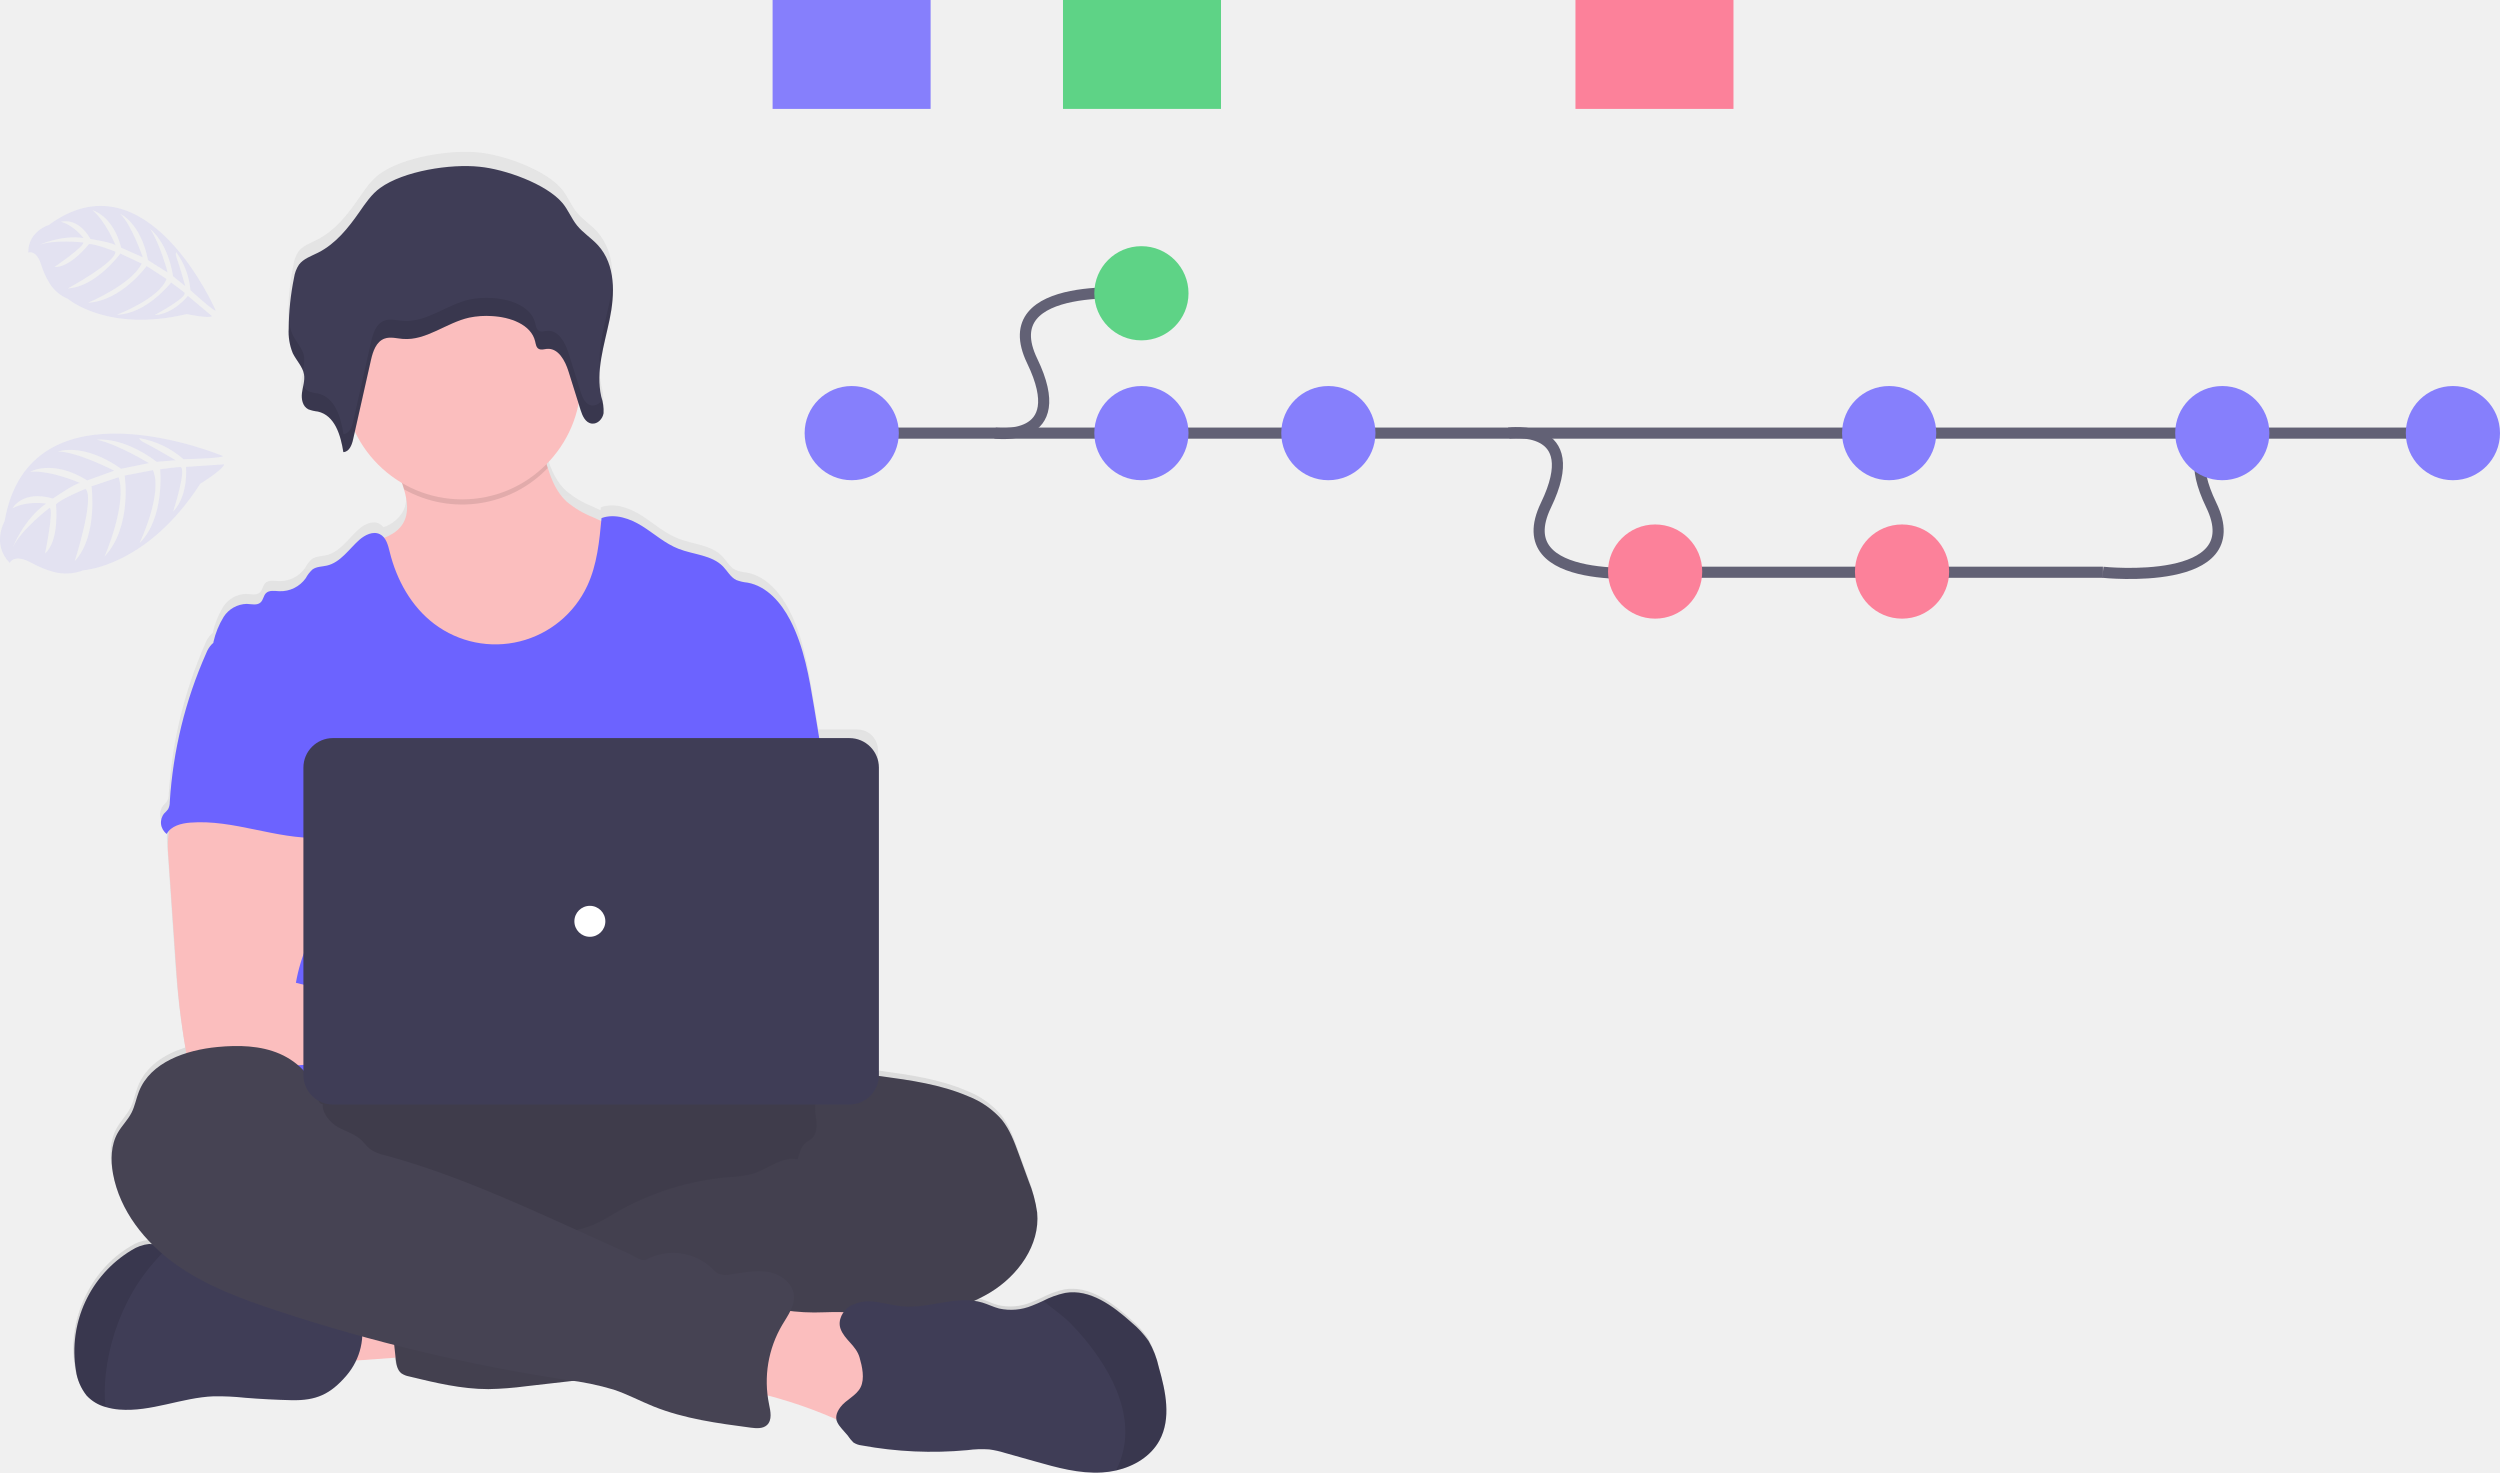
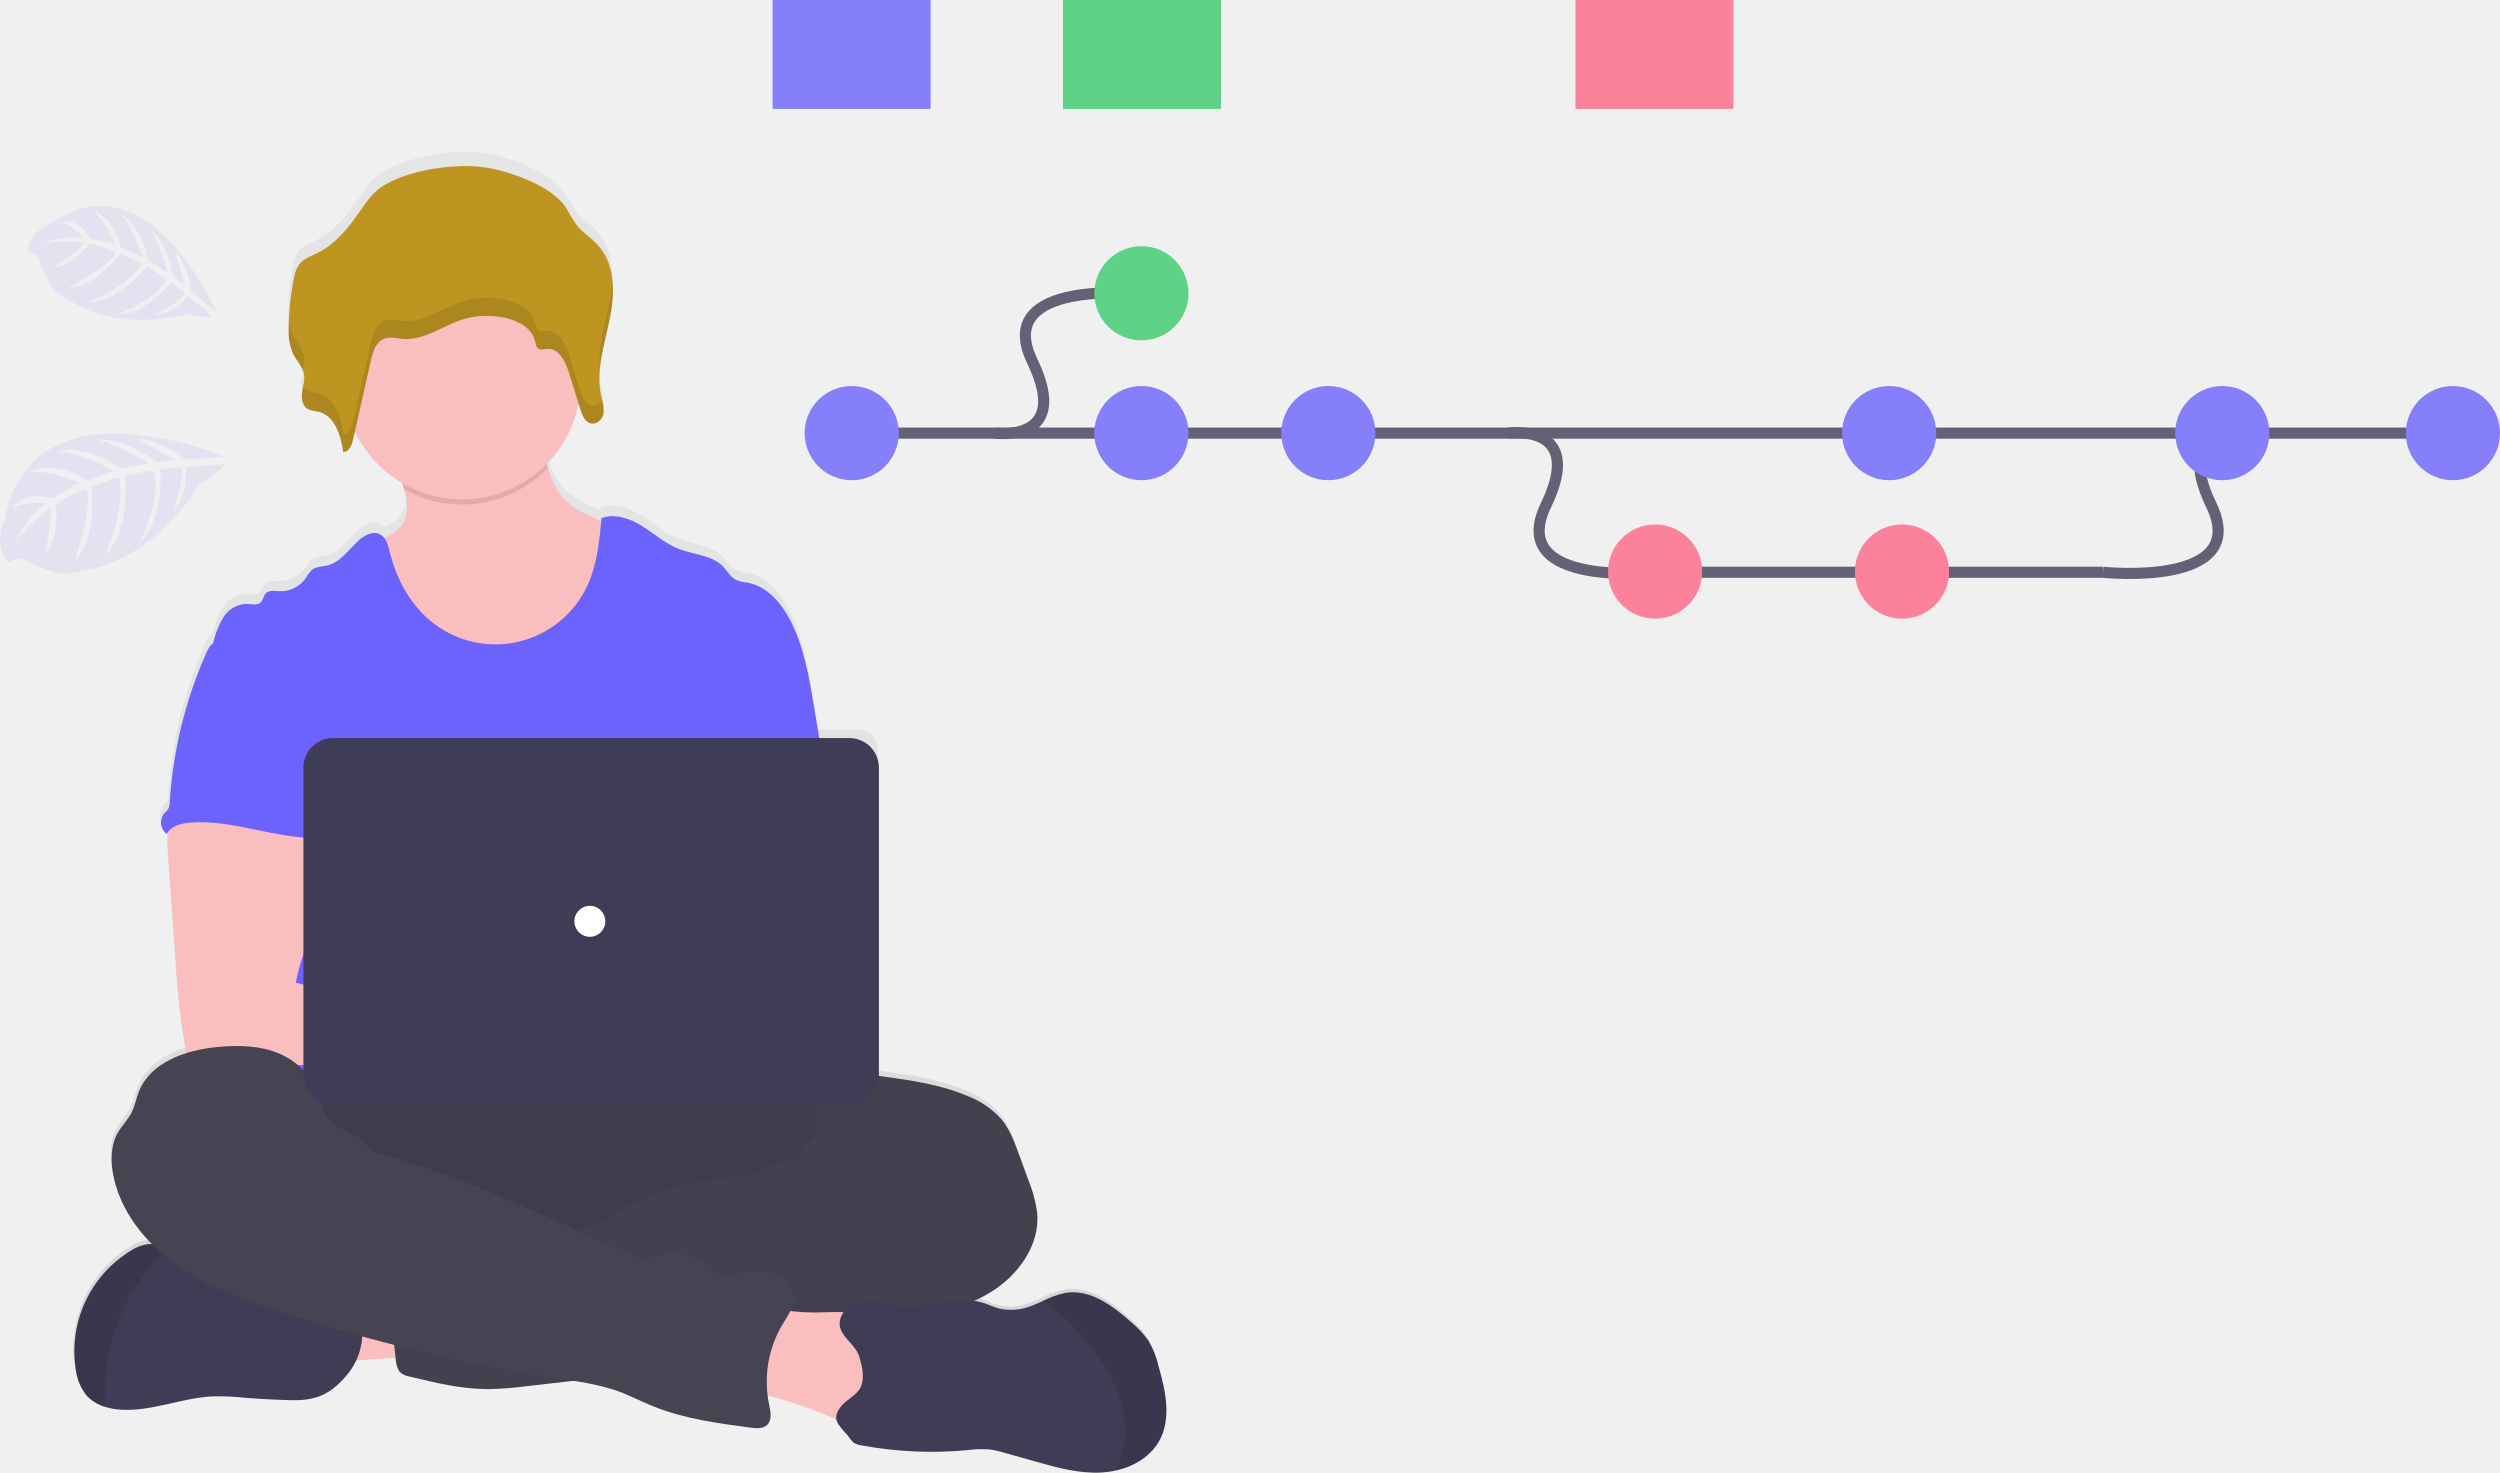
<svg xmlns="http://www.w3.org/2000/svg" viewBox="0 0 674.38 397.257">
  <defs>
-     <style>.a{fill:url(#a);}.b{fill:#fbbebe;}.c{fill:#464353;}.d,.i{opacity:0.1;}.e{fill:#6c63ff;}.f{opacity:0.05;}.g{fill:#3f3d56;}.h{fill:#fff;}.j{opacity:0.8;}.k{fill:none;stroke:#3f3d56;stroke-miterlimit:10;stroke-width:3px;}.l{fill:#3acc6c;}.m{fill:#ff6584;}</style>
+     <style>.a{fill:url(#a);}.b{fill:#fbbebe;}.c{fill:#464353;}.d,.i{opacity:0.1;}.e{fill:#6c63ff;}.f{opacity:0.05;}.g{fill:#3f3d56;}.h{fill:#fff;}.j{opacity:0.8;}.k{fill:none;stroke:#3f3d56;stroke-miterlimit:10;stroke-width:3px;}.l{fill:#3acc6c;}.m{fill:#ff6584;}.n{fill:#bf9521}</style>
    <linearGradient id="a" x1="0.5" y1="1" x2="0.5" gradientUnits="objectBoundingBox">
      <stop offset="0" stop-color="gray" stop-opacity="0.251" />
      <stop offset="0.54" stop-color="gray" stop-opacity="0.122" />
      <stop offset="1" stop-color="gray" stop-opacity="0.102" />
    </linearGradient>
  </defs>
  <g transform="translate(-0.003 -85.389)">
    <path class="a" d="M401.908,612.036a26.42,26.42,0,0,0-2.785-7.261,25.429,25.429,0,0,0-4.56-4.991c-5.047-4.581-11.243-9.231-17.933-8.075a23.943,23.943,0,0,0-5.945,2.172c-.975.453-1.956.905-2.959,1.288a14.738,14.738,0,0,1-8.925.78c-1.532-.411-2.959-1.149-4.469-1.608a14.163,14.163,0,0,0-2.193-.473,37.35,37.35,0,0,0,4.24-2.235c7.5-4.595,13.491-12.9,12.656-21.783a35.963,35.963,0,0,0-2.325-8.667l-2.673-7.393c-1.156-3.2-2.353-6.467-4.462-9.127a23.093,23.093,0,0,0-9.14-6.474c-7.414-3.223-15.517-4.358-23.516-5.458l-.557-.077V446.241a5.569,5.569,0,0,0-5.569-5.569H310.281q-.7-4.26-1.392-8.507c-1.323-8.082-2.694-16.311-6.418-23.586-2.437-4.762-6.314-9.308-11.542-10.24a11.2,11.2,0,0,1-3-.7c-1.532-.752-2.367-2.423-3.543-3.655-3.035-3.181-7.971-3.23-12.036-4.873-3.592-1.427-6.53-4.114-9.8-6.182s-7.337-3.536-10.957-2.193a7.344,7.344,0,0,1-.077.787l-2.325-1.072a25.613,25.613,0,0,1-7.073-4.26c-2.583-2.437-3.961-5.667-5.033-9.1-.111-.355-.216-.7-.327-1.079a32.322,32.322,0,0,0,8.66-16.534l.564,1.831a12.157,12.157,0,0,0,.446,1.211,4.776,4.776,0,0,0,1.392,1.97,2.472,2.472,0,0,0,.585.341,2.437,2.437,0,0,0,.6.153,2.228,2.228,0,0,0,.863-.063,3.293,3.293,0,0,0,2.088-1.935,4.176,4.176,0,0,0,.244-.849,4.391,4.391,0,0,0,.049-.529v-.724a1.358,1.358,0,0,0-.035-.348v-.181a2.026,2.026,0,0,0-.07-.411c-.028-.132,0-.077,0-.111-.035-.174-.077-.355-.111-.529v-.132c0-.042-.063-.285-.1-.432s-.049-.188-.07-.285v-.042h0c-.07-.278-.132-.55-.195-.828a23.933,23.933,0,0,1-.383-7.351,78.715,78.715,0,0,1,1.991-10.686l.146-.634c.056-.244.111-.487.16-.738.111-.5.223-1,.327-1.511h0l.251-1.281.188-1.142V324.1a33,33,0,0,0,.244-7.818h0a16.452,16.452,0,0,0-3.919-9.83c-1.747-1.942-4.052-3.376-5.674-5.416-1.518-1.907-2.374-4.26-3.947-6.133-4.344-5.186-15.5-9.182-22.339-9.878-7.839-.794-20.5,1.211-26.823,5.841-2.339,1.706-3.94,4.177-5.569,6.516-2.993,4.351-6.391,8.695-11.187,11.138-1.81.919-3.885,1.615-5.089,3.216a8.7,8.7,0,0,0-1.358,3.606,71.5,71.5,0,0,0-1.434,13.77h0v1.74a12.691,12.691,0,0,0,1.086,5.033c.111.237.237.466.369.7l.084.146a27.692,27.692,0,0,1,2.228,3.794,5.026,5.026,0,0,1,.341,1.156,8.521,8.521,0,0,1-.195,3.049h0a2.678,2.678,0,0,1-.09.459l-.063.3a.587.587,0,0,1-.056.306c-.056.3-.1.6-.146.891h0a6.265,6.265,0,0,0,.153,2.409,3.168,3.168,0,0,0,1.545,2.088,4.526,4.526,0,0,0,1.253.39c.439.077.884.125,1.316.223a6.494,6.494,0,0,1,1.594.592,6.417,6.417,0,0,1,1.344.863,7.656,7.656,0,0,1,.578.585,9.745,9.745,0,0,1,.989,1.351q.223.369.418.752a17.176,17.176,0,0,1,1.19,3.147c.181.647.334,1.3.466,1.956.063.292.118.585.167.87s.1.578.139.863h0a2.028,2.028,0,0,0,.557-.111,3.762,3.762,0,0,0,1.914-2.715c.056-.195.1-.383.146-.571.16-.7.327-1.462.487-2.193a32.281,32.281,0,0,0,12.7,13.993c.195.578.383,1.149.55,1.733.912,3.154,1.351,6.453-.23,9.21a9.745,9.745,0,0,1-5.138,4,3.4,3.4,0,0,0-1.149-.975c-1.831-.919-4.031.195-5.569,1.566-2.785,2.52-5.054,6.133-8.716,6.961-1.323.306-2.785.244-3.885,1.051a9.05,9.05,0,0,0-1.8,2.367,8.3,8.3,0,0,1-7.122,3.55c-1.274-.063-2.785-.355-3.655.578-.647.7-.7,1.8-1.392,2.457-.933.919-2.464.473-3.766.418a7.525,7.525,0,0,0-6.2,3.55,23.2,23.2,0,0,0-2.785,6.961v.042a4.976,4.976,0,0,0-.508.425,7.344,7.344,0,0,0-1.538,2.492,118.95,118.95,0,0,0-9.816,40.5,4.177,4.177,0,0,1-.446,1.963,9.658,9.658,0,0,1-1.023,1.114,3.905,3.905,0,0,0,.647,5.569,4.384,4.384,0,0,1,.745-.989c-.077.32-.146.633-.195.919a24.706,24.706,0,0,0-.077,6.126q.989,14.508,2,28.995c.188,2.736.376,5.465.627,8.194q.731,7.922,2.088,15.782a6.8,6.8,0,0,0,.153.7c-5.674,1.8-10.721,5.061-12.844,10.5-.738,1.88-1.072,3.926-1.977,5.729-1,1.977-2.631,3.557-3.717,5.493-1.873,3.328-1.956,7.407-1.274,11.138,1.316,7.275,5.249,13.777,10.442,19.068h-.7a10.889,10.889,0,0,0-4.755,1.706c-10.985,6.418-17.265,20.188-14.974,32.761a14.055,14.055,0,0,0,2.882,6.822,10.8,10.8,0,0,0,5.068,3.1,17.608,17.608,0,0,0,3.738.7c8.563.7,16.854-3.272,25.437-3.606a68.219,68.219,0,0,1,8.514.4q6.2.515,12.426.654c6.746.16,10.54-1.636,14.842-6.676a18.171,18.171,0,0,0,2.624-4.135c3.662-.209,7.706-.529,10.63-.766l.042.4c.16,1.392.4,2.993,1.518,3.871a5.3,5.3,0,0,0,2.088.856c7.031,1.727,14.146,3.481,21.386,3.481a90.293,90.293,0,0,0,10.157-.78l12.719-1.469a63.357,63.357,0,0,1,10.93,2.381c3.676,1.246,7.108,3.1,10.7,4.567,8.354,3.383,17.334,4.595,26.231,5.778,1.518.2,3.258.341,4.379-.7,1.448-1.392.968-3.717.557-5.667-.167-.8-.292-1.6-.39-2.409a122,122,0,0,1,17.571,6.1l1,.439c.292,1.518,1.692,2.729,3.035,4.365a11.135,11.135,0,0,0,1.538,1.907,5.132,5.132,0,0,0,2.207.794,102.9,102.9,0,0,0,28.493,1.288,29.146,29.146,0,0,1,5.876-.2,25.464,25.464,0,0,1,4.246.954l8.054,2.311c5.938,1.7,12.016,3.418,18.177,3.035a23.256,23.256,0,0,0,3.71-.536c4.873-1.128,9.412-3.85,11.751-8.229C405.215,625.9,403.69,618.58,401.908,612.036Z" transform="translate(-89.524 -158.501)" />
    <path class="b" d="M205.03,745.4c-1.469-3.342-2.861-7.184-1.392-10.526a8.945,8.945,0,0,1,4.629-4.351,22.276,22.276,0,0,1,6.265-1.545A87.438,87.438,0,0,1,234.9,728.7c.494,3.912-.55,7.88-1.448,11.661-.814,3.481-1.281,4-4.873,4.177C226.255,744.66,205.58,746.63,205.03,745.4Z" transform="translate(-117.996 -293.221)" />
    <ellipse class="c" cx="99.55" cy="27.846" rx="99.55" ry="27.846" transform="translate(49.476 373.944)" />
    <ellipse class="d" cx="99.55" cy="27.846" rx="99.55" ry="27.846" transform="translate(49.476 373.944)" />
    <path class="b" d="M291.085,444.6a30.972,30.972,0,0,1-15.97,14.508,40.084,40.084,0,0,1-12.677,2.409,36.111,36.111,0,0,1-13.993-1.706c-5.959-2.158-10.909-6.572-14.619-11.716s-6.265-11.02-8.486-16.944c-1.17-3.084-2.283-6.37-1.733-9.628,3.585-.814,7.511-2.012,9.363-5.193,1.58-2.729,1.142-6,.23-9.12-.258-.884-.557-1.761-.856-2.6-.7-2.019-3.1-5.855-1.392-7.581,1.065-1.093,5.527-1.65,7.066-2.36,4.741-2.186,9.113-5.346,14.32-6.384,4.5-.9,9.154-.056,13.651.877a4.49,4.49,0,0,1,1.685.606,4.052,4.052,0,0,1,1.253,1.88c1.281,3.119,2.033,6.565,3.063,9.816,1.072,3.4,2.45,6.6,5.033,9.015a25.694,25.694,0,0,0,7.08,4.219l6.168,2.826a8.11,8.11,0,0,1,2.917,1.887,7.386,7.386,0,0,1,1.392,3.787,35.378,35.378,0,0,1-3.495,21.407Z" transform="translate(-124.21 -189.811)" />
    <path class="d" d="M274.971,401.461a32.023,32.023,0,0,1-38.755,5.75c-.258-.884-.557-1.761-.856-2.6-.7-2.019-3.1-5.855-1.392-7.581,1.065-1.093,5.527-1.65,7.066-2.36,4.741-2.186,9.113-5.346,14.32-6.384,4.5-.9,9.154-.056,13.652.877a4.49,4.49,0,0,1,1.685.606,4.052,4.052,0,0,1,1.253,1.88C273.189,394.764,273.941,398.21,274.971,401.461Z" transform="translate(-127.22 -189.811)" />
    <circle class="b" cx="32.023" cy="32.023" r="32.023" transform="translate(92.638 156.049)" />
    <path class="e" d="M328.237,493.4l-2.631-15.942c-1.33-8-2.7-16.151-6.419-23.356-2.443-4.72-6.321-9.217-11.549-10.15a11.174,11.174,0,0,1-3.007-.7c-1.532-.738-2.367-2.395-3.543-3.62-3.035-3.147-7.978-3.2-12.043-4.8-3.592-1.392-6.53-4.072-9.8-6.119s-7.344-3.481-10.964-2.172c-.585,6.231-1.2,12.6-3.85,18.274A27.345,27.345,0,0,1,223.174,455.1c-6.2-4.671-10.178-11.876-12.029-19.416-.453-1.838-.968-3.947-2.659-4.79-1.831-.919-4.031.195-5.569,1.545-2.785,2.5-5.061,6.077-8.723,6.92-1.323.306-2.785.244-3.885,1.044a8.841,8.841,0,0,0-1.81,2.346,8.354,8.354,0,0,1-7.122,3.523c-1.274-.063-2.785-.355-3.655.571-.647.7-.7,1.782-1.392,2.43-.94.912-2.464.466-3.773.418a7.612,7.612,0,0,0-6.2,3.481,22.453,22.453,0,0,0-2.785,6.864c7.609,16.944,14.57,33.91,22.179,50.854a4.337,4.337,0,0,1,.55,2.088,5.089,5.089,0,0,1-.947,2.089c-3.731,5.994-3.613,13.533-3.2,20.578s.912,14.487-2.235,20.8c-.856,1.733-1.97,3.321-2.785,5.054-1.907,3.926-2.6,16.485-1.483,20.7H333.034c-3-8.249-1.859-24.8-1.232-33.561.439-6.126-.7-12.245-1.183-18.371C329.553,517.76,330.305,505.891,328.237,493.4Z" transform="translate(-106.011 -201.402)" />
    <path class="b" d="M146.149,544.865a24.644,24.644,0,0,0-.084,6.077l2,28.73c.188,2.708.376,5.409.627,8.11.48,5.242,1.2,10.442,2.088,15.636a2.785,2.785,0,0,0,2.854,2.708c8.806,1.866,17.9,1.789,26.892,1.281,13.714-.766,27.407-2.513,41.143-2.214,3.536.077,7.658,0,9.8-2.785s.9-7.289-1.9-9.537-6.6-2.785-10.192-2.785c-4.755-.049-9.509.627-14.25.348a70.6,70.6,0,0,1-12.823-2.36l-11.835-2.945a45.621,45.621,0,0,1,3.112-10.366c2.325-6.036,4.5-12.273,4.539-18.74s-2.395-13.269-7.692-16.972c-4.358-3.042-9.969-3.606-15.281-3.481-3.864.111-10.54-.815-14.069.7C148.286,537.493,146.671,542.129,146.149,544.865Z" transform="translate(-100.647 -234.626)" />
    <path class="c" d="M356.9,643.11c2.318-.884,4.873-.564,7.358-.23,8,1.093,16.116,2.214,23.53,5.409a23.1,23.1,0,0,1,9.147,6.412c2.088,2.638,3.307,5.869,4.462,9.05l2.673,7.324a35.255,35.255,0,0,1,2.332,8.584c.835,8.765-5.158,17.028-12.7,21.581s-16.415,6.175-25.061,7.873-17.327,3.578-25.939,5.569a104.427,104.427,0,0,1-12.2,2.4c-9.217,1.044-18.852-.494-27.609,2.555-3.481,1.218-6.9,3.028-10.512,3.871a65.389,65.389,0,0,1-7.268,1.107l-16.575,1.894a90.416,90.416,0,0,1-10.164.78c-7.24,0-14.362-1.713-21.393-3.425a5.41,5.41,0,0,1-2.088-.842c-1.114-.877-1.357-2.43-1.518-3.836q-1.065-9.335-1.866-18.692c-.167-2.026-.292-4.219.815-5.924,1.392-2.088,4.107-2.743,6.586-3.147a171.867,171.867,0,0,1,31.8-2.207c4.045-4.045,10.714-4.066,16.011-6.265a47.62,47.62,0,0,0,5.646-3.07,73.791,73.791,0,0,1,31-9.795,28.856,28.856,0,0,0,6.342-.9c4.1-1.274,7.839-4.741,12.05-3.892.522-1.441.884-3.369,2.088-4.358.6-.508,1.337-.849,1.887-1.392,1.163-1.177,1.267-3.028,1.093-4.671s-.564-3.328-.139-4.929a6.815,6.815,0,0,1,.773-1.719C349.552,644.614,352.705,642.762,356.9,643.11Z" transform="translate(-126.622 -267.182)" />
    <path class="f" d="M356.9,643.11c2.318-.884,4.873-.564,7.358-.23,8,1.093,16.116,2.214,23.53,5.409a23.1,23.1,0,0,1,9.147,6.412c2.088,2.638,3.307,5.869,4.462,9.05l2.673,7.324a35.255,35.255,0,0,1,2.332,8.584c.835,8.765-5.158,17.028-12.7,21.581s-16.415,6.175-25.061,7.873-17.327,3.578-25.939,5.569a104.427,104.427,0,0,1-12.2,2.4c-9.217,1.044-18.852-.494-27.609,2.555-3.481,1.218-6.9,3.028-10.512,3.871a65.389,65.389,0,0,1-7.268,1.107l-16.575,1.894a90.416,90.416,0,0,1-10.164.78c-7.24,0-14.362-1.713-21.393-3.425a5.41,5.41,0,0,1-2.088-.842c-1.114-.877-1.357-2.43-1.518-3.836q-1.065-9.335-1.866-18.692c-.167-2.026-.292-4.219.815-5.924,1.392-2.088,4.107-2.743,6.586-3.147a171.867,171.867,0,0,1,31.8-2.207c4.045-4.045,10.714-4.066,16.011-6.265a47.62,47.62,0,0,0,5.646-3.07,73.791,73.791,0,0,1,31-9.795,28.856,28.856,0,0,0,6.342-.9c4.1-1.274,7.839-4.741,12.05-3.892.522-1.441.884-3.369,2.088-4.358.6-.508,1.337-.849,1.887-1.392,1.163-1.177,1.267-3.028,1.093-4.671s-.564-3.328-.139-4.929a6.815,6.815,0,0,1,.773-1.719C349.552,644.614,352.705,642.762,356.9,643.11Z" transform="translate(-126.622 -267.182)" />
    <path class="g" d="M183.065,743.565c-4.309,4.991-8.1,6.773-14.849,6.613q-6.224-.146-12.433-.647a69.767,69.767,0,0,0-8.521-.4c-8.59.334-16.882,4.267-25.451,3.578a18.042,18.042,0,0,1-3.738-.7A10.881,10.881,0,0,1,113,748.939a13.866,13.866,0,0,1-2.882-6.76A31.845,31.845,0,0,1,125.1,709.732a10.986,10.986,0,0,1,4.762-1.692,11.285,11.285,0,0,1,4.817,1.058l.1.042a36.43,36.43,0,0,1,11.932,7.964,6.725,6.725,0,0,0,1.824,1.469,6.266,6.266,0,0,0,2.151.4l9.147.578a21.675,21.675,0,0,1,4.595.633,36.525,36.525,0,0,1,4.831,2.089c4.922,2.2,10.38,2.785,15.7,3.634a2.347,2.347,0,0,1,1.392.557,2.179,2.179,0,0,1,.432.9,17.759,17.759,0,0,1-3.717,16.193Z" transform="translate(-89.627 -287.085)" />
    <path class="d" d="M134.78,709.15a54.924,54.924,0,0,0-9.154,11.445,57.279,57.279,0,0,0-7.477,22.653,42.048,42.048,0,0,0-.077,8.778A10.88,10.88,0,0,1,113,748.949a13.866,13.866,0,0,1-2.882-6.76A31.845,31.845,0,0,1,125.1,709.742a10.984,10.984,0,0,1,4.762-1.692,11.286,11.286,0,0,1,4.817,1.058Z" transform="translate(-89.627 -287.088)" />
    <path class="b" d="M390.912,733.939c5.117-.139,10.86-.4,14.619,3.049,3.585,3.258,4.059,8.632,4.3,13.471l.272,5.618a11.222,11.222,0,0,1-.536,5.068c-1.225,2.785-4.588,4.128-7.658,3.968s-5.889-1.5-8.695-2.715a122.315,122.315,0,0,0-23.669-7.456q.4-5.827,1.323-11.6c.425-2.666.494-7.129,2.276-9.342,1.887-2.339,4.344-1.072,6.906-.64a55.437,55.437,0,0,0,10.867.578Z" transform="translate(-168.595 -294.557)" />
    <path class="c" d="M181.125,646.707c0,.7-1.093,0-1.19-.745-.766-5.632-5.235-10.275-10.442-12.531s-11.138-2.374-16.777-1.838c-8.528.808-18.1,4.072-21.219,12.043-.738,1.866-1.072,3.885-1.977,5.674-1,1.963-2.638,3.529-3.724,5.437-1.873,3.3-1.949,7.344-1.274,11.076,1.817,9.955,8.625,18.469,16.875,24.365s17.891,9.419,27.5,12.593A476.993,476.993,0,0,0,246.869,721.4a74.926,74.926,0,0,1,12.726,2.625c3.676,1.232,7.115,3.077,10.707,4.525,8.354,3.355,17.341,4.553,26.245,5.729,1.518.195,3.258.334,4.379-.7,1.448-1.344.968-3.683.557-5.611a30.178,30.178,0,0,1,3.557-21.414c1.49-2.506,3.425-5.075,3.147-7.978-.334-3.383-3.7-5.778-7.059-6.321s-6.767.258-10.136.7a5.43,5.43,0,0,1-3.446-.341,6.886,6.886,0,0,1-1.351-1.2,15.267,15.267,0,0,0-17.78-2.485c-1.246.7-3.133-.856-4.428-1.441l-14.64-6.627c-16.819-7.609-33.722-15.253-51.515-20.07a10.82,10.82,0,0,1-3.968-1.65c-.884-.7-1.518-1.643-2.332-2.416-1.775-1.678-4.247-2.346-6.377-3.536S180.637,649.1,181.125,646.707Z" transform="translate(-94.028 -263.776)" />
    <path class="g" d="M492.142,766.686c-2.339,4.337-6.878,7.038-11.751,8.152a23.322,23.322,0,0,1-3.717.529c-6.161.383-12.245-1.323-18.183-3.007l-8.061-2.269a25.45,25.45,0,0,0-4.247-.947,29.141,29.141,0,0,0-5.876.2,104.138,104.138,0,0,1-28.542-1.281,5.032,5.032,0,0,1-2.207-.787,10.963,10.963,0,0,1-1.539-1.887c-2.193-2.638-4.553-4.177-1.956-7.658,1.5-2.019,4.274-3.028,5.437-5.346s.418-5.611-.272-8.006c-.94-3.307-4.031-4.734-5.138-7.769-.828-2.29.564-4.95,2.659-6.2a11.047,11.047,0,0,1,7.1-1.023c2.416.32,4.783,1,7.212,1.19,7.143.571,14.445-3.112,21.3-1.037,1.511.459,2.938,1.19,4.469,1.594a14.863,14.863,0,0,0,8.932-.773c1-.376,1.984-.828,2.959-1.274a23.829,23.829,0,0,1,5.952-2.151c6.69-1.149,12.893,3.481,17.94,8a25.367,25.367,0,0,1,4.56,4.943,24.813,24.813,0,0,1,2.785,7.191C493.806,753.515,495.33,760.768,492.142,766.686Z" transform="translate(-179.347 -292.775)" />
    <path class="d" d="M516.509,766.667c-2.339,4.337-6.878,7.038-11.751,8.152a22.757,22.757,0,0,0,2.471-11.946c-.418-6.62-3.328-12.858-7.038-18.358a65.023,65.023,0,0,0-7.755-9.447c-2.214-2.228-4.936-4-7.317-6.036a23.821,23.821,0,0,1,5.952-2.151c6.69-1.149,12.893,3.481,17.94,8a25.363,25.363,0,0,1,4.56,4.943,24.811,24.811,0,0,1,2.785,7.191C518.173,753.5,519.7,760.75,516.509,766.667Z" transform="translate(-203.714 -292.757)" />
    <path class="e" d="M157,473.672a7.206,7.206,0,0,0-1.545,2.471,116.857,116.857,0,0,0-9.816,40.112,4.01,4.01,0,0,1-.453,1.942,8.5,8.5,0,0,1-1.023,1.107,3.843,3.843,0,0,0,.654,5.569c1.149-2.165,3.9-2.868,6.342-3.056,11.7-.926,23.133,4.518,34.87,4.107-.828-2.861-2.019-5.611-2.694-8.507-2.986-12.858,4.462-26.857-.1-39.242-.912-2.478-2.437-4.915-4.838-6a12.887,12.887,0,0,0-3.1-.821c-2.966-.536-8.869-2.826-11.737-1.907-1.058.341-1.476,1.337-2.353,1.935C159.877,472.238,158.109,472.551,157,473.672Z" transform="translate(-99.84 -214.523)" />
    <rect class="g" width="155.242" height="98.853" rx="7.97" transform="translate(81.847 284.488)" />
    <circle class="h" cx="4.177" cy="4.177" r="4.177" transform="translate(154.943 329.738)" />
-     <path class="g" d="M217.421,296.269c-2.339,1.692-3.94,4.121-5.569,6.453-3,4.309-6.4,8.611-11.194,11.013-1.817.912-3.891,1.6-5.1,3.188a8.59,8.59,0,0,0-1.358,3.571,70.766,70.766,0,0,0-1.434,13.645,15.165,15.165,0,0,0,1.107,6.711c.954,1.949,2.673,3.6,3.028,5.722.271,1.657-.341,3.307-.557,4.971s.16,3.634,1.7,4.427a10.3,10.3,0,0,0,2.576.606c4.629,1.03,6.182,6.46,6.885,10.95,1.573-.091,2.283-1.894,2.611-3.362l4.824-21.448c.522-2.325,1.392-5.019,3.71-5.834,1.552-.536,3.251-.035,4.873.1,6.37.522,11.758-4.4,17.989-5.757a22.972,22.972,0,0,1,6.063-.4c4.915.244,10.63,2.262,11.674,6.85.174.745.278,1.636.975,2s1.427.056,2.158,0c3.119-.313,4.957,3.2,5.855,6.063l3.272,10.442c.487,1.58,1.309,3.439,3.021,3.641,1.58.195,2.924-1.3,3.161-2.785a12.2,12.2,0,0,0-.62-4.511c-1.538-6.857.815-13.874,2.249-20.745s1.692-14.765-3.119-20.056c-1.747-1.914-4.045-3.342-5.674-5.36-1.518-1.894-2.374-4.219-3.947-6.077-4.351-5.131-15.51-9.092-22.353-9.746C236.412,289.7,223.742,291.681,217.421,296.269Z" transform="translate(-114.884 -160.172)" />
+     <path class="n" d="M217.421,296.269c-2.339,1.692-3.94,4.121-5.569,6.453-3,4.309-6.4,8.611-11.194,11.013-1.817.912-3.891,1.6-5.1,3.188a8.59,8.59,0,0,0-1.358,3.571,70.766,70.766,0,0,0-1.434,13.645,15.165,15.165,0,0,0,1.107,6.711c.954,1.949,2.673,3.6,3.028,5.722.271,1.657-.341,3.307-.557,4.971s.16,3.634,1.7,4.427a10.3,10.3,0,0,0,2.576.606c4.629,1.03,6.182,6.46,6.885,10.95,1.573-.091,2.283-1.894,2.611-3.362l4.824-21.448c.522-2.325,1.392-5.019,3.71-5.834,1.552-.536,3.251-.035,4.873.1,6.37.522,11.758-4.4,17.989-5.757a22.972,22.972,0,0,1,6.063-.4c4.915.244,10.63,2.262,11.674,6.85.174.745.278,1.636.975,2s1.427.056,2.158,0c3.119-.313,4.957,3.2,5.855,6.063l3.272,10.442c.487,1.58,1.309,3.439,3.021,3.641,1.58.195,2.924-1.3,3.161-2.785a12.2,12.2,0,0,0-.62-4.511c-1.538-6.857.815-13.874,2.249-20.745s1.692-14.765-3.119-20.056c-1.747-1.914-4.045-3.342-5.674-5.36-1.518-1.894-2.374-4.219-3.947-6.077-4.351-5.131-15.51-9.092-22.353-9.746C236.412,289.7,223.742,291.681,217.421,296.269Z" transform="translate(-114.884 -160.172)" />
    <g class="i" transform="translate(77.893 161.263)">
      <path d="M276.111,370.47c-1.713-.209-2.534-2.088-3.021-3.641q-1.636-5.228-3.272-10.442c-.9-2.875-2.736-6.384-5.855-6.063-.731.077-1.518.362-2.158,0s-.8-1.26-.975-2c-1.044-4.595-6.76-6.606-11.674-6.85a23.275,23.275,0,0,0-6.063.4c-6.231,1.392-11.619,6.265-17.989,5.757-1.643-.132-3.342-.634-4.873-.1-2.346.808-3.188,3.481-3.71,5.834L211.7,374.8c-.327,1.476-1.037,3.279-2.611,3.362-.7-4.483-2.256-9.913-6.885-10.944a10.943,10.943,0,0,1-2.576-.606,3.021,3.021,0,0,1-1.344-1.5c-.125.647-.271,1.295-.355,1.942-.209,1.657.16,3.634,1.7,4.428a10.3,10.3,0,0,0,2.576.606c4.629,1.03,6.182,6.46,6.885,10.95,1.573-.09,2.283-1.894,2.611-3.362l4.824-21.448c.522-2.325,1.392-5.019,3.71-5.834,1.552-.536,3.251-.035,4.873.1,6.37.522,11.758-4.4,17.989-5.757a22.972,22.972,0,0,1,6.063-.4c4.915.244,10.63,2.262,11.674,6.85.174.745.278,1.636.975,2s1.427.056,2.158,0c3.119-.313,4.957,3.2,5.855,6.063q1.629,5.228,3.272,10.442c.487,1.58,1.309,3.439,3.021,3.641,1.58.195,2.924-1.3,3.161-2.785a9.454,9.454,0,0,0-.418-3.7,2.875,2.875,0,0,1-2.743,1.608Z" transform="translate(-194.328 -336.95)" />
      <path d="M196.915,359.789c-.355-2.123-2.088-3.773-3.028-5.722a11.451,11.451,0,0,1-1.03-4.177c0,.78-.07,1.559-.077,2.346a15.165,15.165,0,0,0,1.107,6.711c.773,1.58,2.047,2.973,2.687,4.581a10.484,10.484,0,0,0,.341-3.738Z" transform="translate(-192.78 -339.524)" />
      <path d="M315.941,340.451c-1.267,6.07-3.244,12.252-2.631,18.337.4-4.49,1.706-9.008,2.631-13.464A35.5,35.5,0,0,0,316.749,335a42.565,42.565,0,0,1-.808,5.451Z" transform="translate(-229.368 -335)" />
    </g>
    <g class="j" transform="translate(208.414 85.389)">
      <line class="k" x2="435.136" transform="translate(21.344 116.835)" />
      <path class="k" d="M466.46,377.307s20.808,2.889,10.032-19.437,29.238-18.1,29.238-18.1" transform="translate(-406.459 -260.479)" />
      <path class="k" d="M665.53,393.777s20.808-2.882,10.031,19.443,29.238,18.1,29.238,18.1" transform="translate(-466.946 -276.949)" />
      <path class="k" d="M935.02,393.777s-20.815-2.882-10.031,19.443-29.238,18.1-29.238,18.1" transform="translate(-536.898 -276.949)" />
      <line class="k" x1="114.816" transform="translate(244.036 154.364)" />
      <circle class="e" cx="12.705" cy="12.705" r="12.705" transform="translate(8.639 104.13)" />
      <circle class="l" cx="12.705" cy="12.705" r="12.705" transform="translate(86.782 66.406)" />
      <circle class="e" cx="12.705" cy="12.705" r="12.705" transform="translate(86.782 104.13)" />
      <circle class="e" cx="12.705" cy="12.705" r="12.705" transform="translate(137.211 104.13)" />
      <circle class="m" cx="12.705" cy="12.705" r="12.705" transform="translate(225.358 141.472)" />
      <circle class="m" cx="12.705" cy="12.705" r="12.705" transform="translate(291.966 141.472)" />
      <circle class="e" cx="12.705" cy="12.705" r="12.705" transform="translate(288.492 104.13)" />
      <circle class="e" cx="12.705" cy="12.705" r="12.705" transform="translate(440.559 104.13)" />
      <circle class="e" cx="12.705" cy="12.705" r="12.705" transform="translate(378.351 104.13)" />
      <rect class="e" width="42.625" height="29.378" />
      <rect class="l" width="42.625" height="29.378" transform="translate(78.331)" />
      <rect class="m" width="42.625" height="29.378" transform="translate(216.572)" />
    </g>
    <g class="i" transform="translate(0.003 202.35)">
      <path class="e" d="M141,400.07S88.952,378.183,82.13,417.675c0,0-3.557,6.154,1.392,11.236,0,0,1.065-2.729,6.091.091a25.877,25.877,0,0,0,5.681,2.311,12.782,12.782,0,0,0,8.089-.432h0s17.118-.926,31.515-23.321c0,0,6.175-3.815,6.481-5.249l-10.317.7s.794,7.553-3.481,12.085c0,0,3.787-11.723,1.97-12.05-.369-.07-5.451.6-5.451.6s1.316,13.136-5.569,19.931c0,0,6.391-13.359,3.613-19.694l-7.616,1.469s2.088,13.819-5.444,21.852c0,0,6.2-14.2,3.8-21.414l-7.289,2.45s1.754,13.512-4.546,20.188c0,0,5.5-17.132,2.91-19.492,0,0-6.558,2.659-7.957,4.177,0,0,1.037,9.746-2.966,13.262,0,0,2.457-11.835,1.239-12.322,0,0-7.616,5.736-9.941,10.686,0,0,2.9-7.56,8.987-11.835,0,0-5.117-.863-9.05,1.274,0,0,2.631-5.019,10.895-2.638,0,0,6.119-4.24,7.344-4.177,0,0-7.818-3.481-13.464-3.049,0,0,6.057-3.481,15.371,2.332l7.275-2.624s-10.094-5.172-15.148-5.152c0,0,6.725-2.6,17.035,4.636l7.449-1.518s-8.354-5.117-13.986-6.307c0,0,6.753-1.072,16.137,5.952l5.089-.425s-6.161-3.634-8.027-4.518-1.782-1.455-1.782-1.455a24.289,24.289,0,0,1,11.932,5.695S140.962,400.717,141,400.07Z" transform="translate(-80.893 -394.021)" />
    </g>
    <g class="i" transform="translate(7.63 140.939)">
      <path class="e" d="M142.411,334.031s-18.434-42.653-44.992-23.091c0,0-5.611,1.629-5.569,7.449,0,0,2.186-1.016,3.571,3.53a20.954,20.954,0,0,0,2.088,4.6,10.442,10.442,0,0,0,5.047,4.351h0s10.7,9.2,32.023,4.1c0,0,5.848,1.246,6.843.578l-6.516-5.479s-3.836,4.943-8.973,5.179c0,0,8.932-4.8,8.041-6.036-.181-.251-3.585-2.743-3.585-2.743s-6.7,8.549-14.619,8.681c0,0,11.41-4.3,13.366-9.642l-5.36-3.481s-6.76,9.4-15.81,9.892c0,0,11.772-4.908,14.459-10.561l-5.729-2.694s-6.655,9.05-14.181,9.391c0,0,13.032-7.045,12.83-9.92,0,0-5.409-2.158-7.129-2.033,0,0-4.922,6.37-9.314,6.189,0,0,8.208-5.632,7.762-6.613,0,0-7.8-.933-11.995.7,0,0,6.029-2.84,12.078-1.907,0,0-2.548-3.432-6.091-4.386,0,0,4.428-1.483,7.978,4.629,0,0,6.043.975,6.753,1.7,0,0-2.652-6.537-6.265-9.482,0,0,5.569,1.392,7.8,10.143l5.82,2.583s-3.049-8.827-6.07-11.688c0,0,5.479,2.283,7.484,12.461l5.291,3.335s-2.047-7.8-4.713-11.716c0,0,4.622,3.216,6.189,12.733l3.272,2.645s-1.594-5.667-2.2-7.254-.23-1.88-.23-1.88a19.945,19.945,0,0,1,3.822,10.219S142.015,334.386,142.411,334.031Z" transform="translate(-91.85 -305.806)" />
    </g>
  </g>
</svg>
